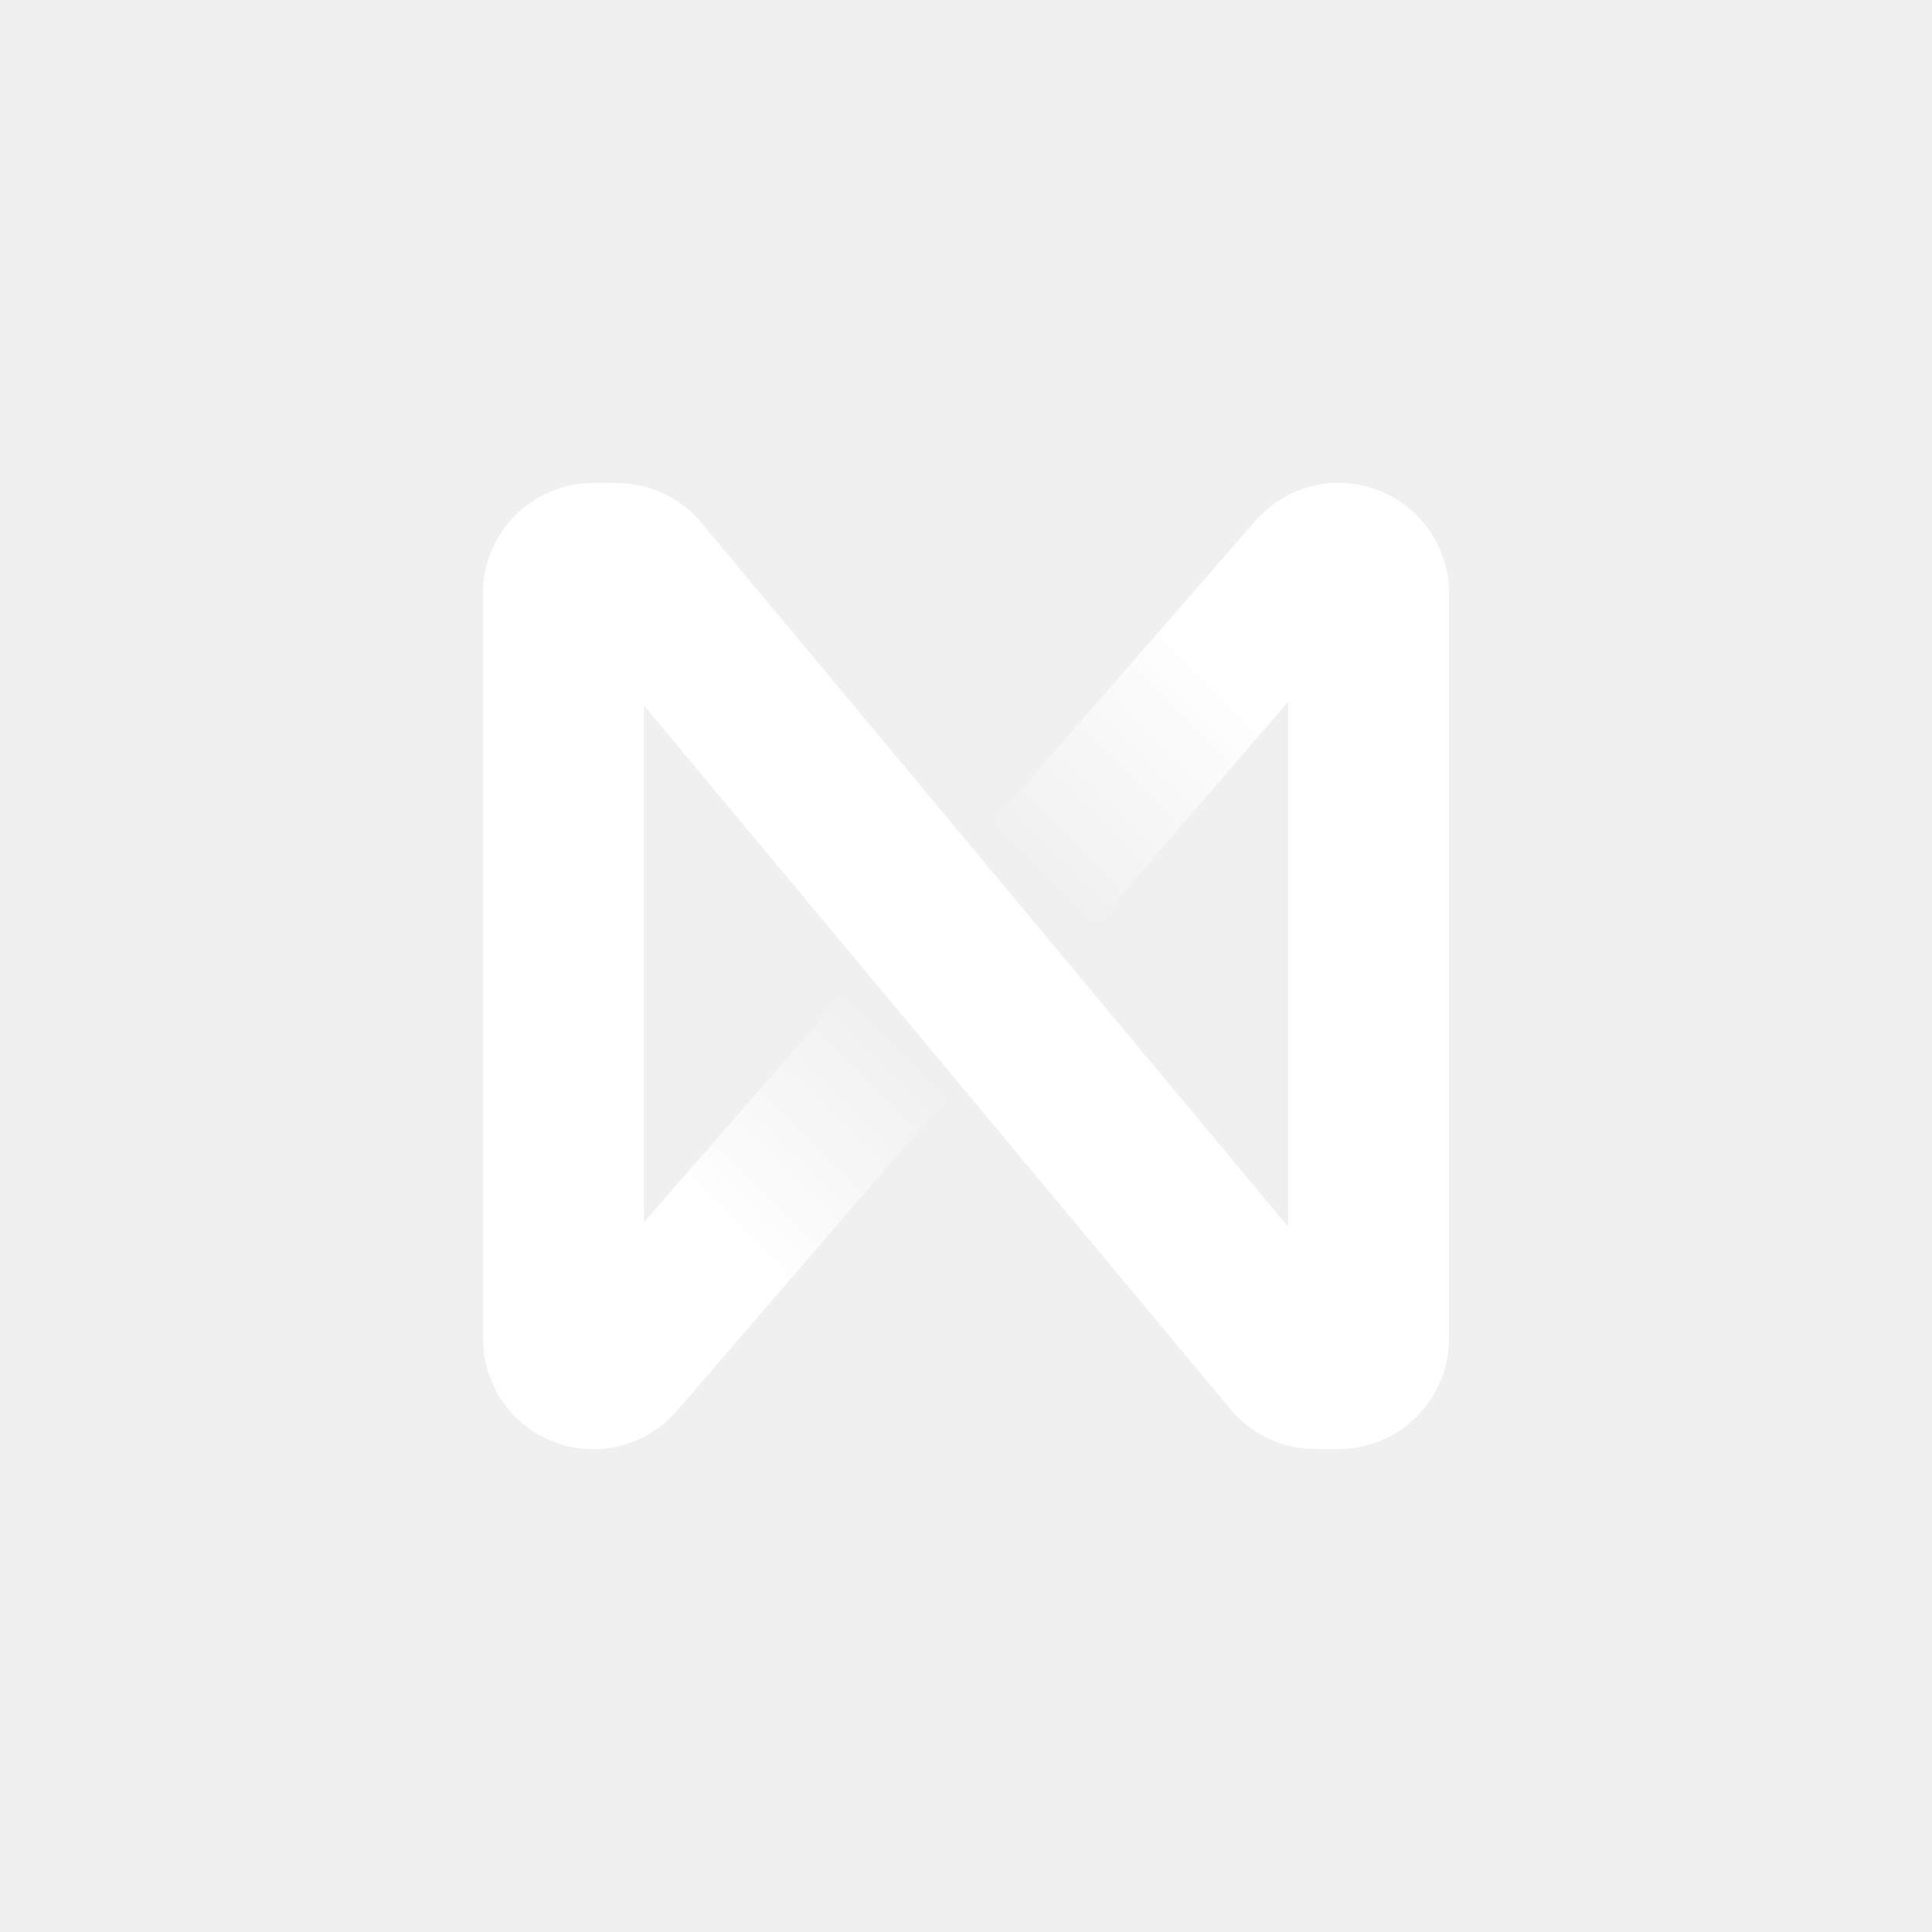
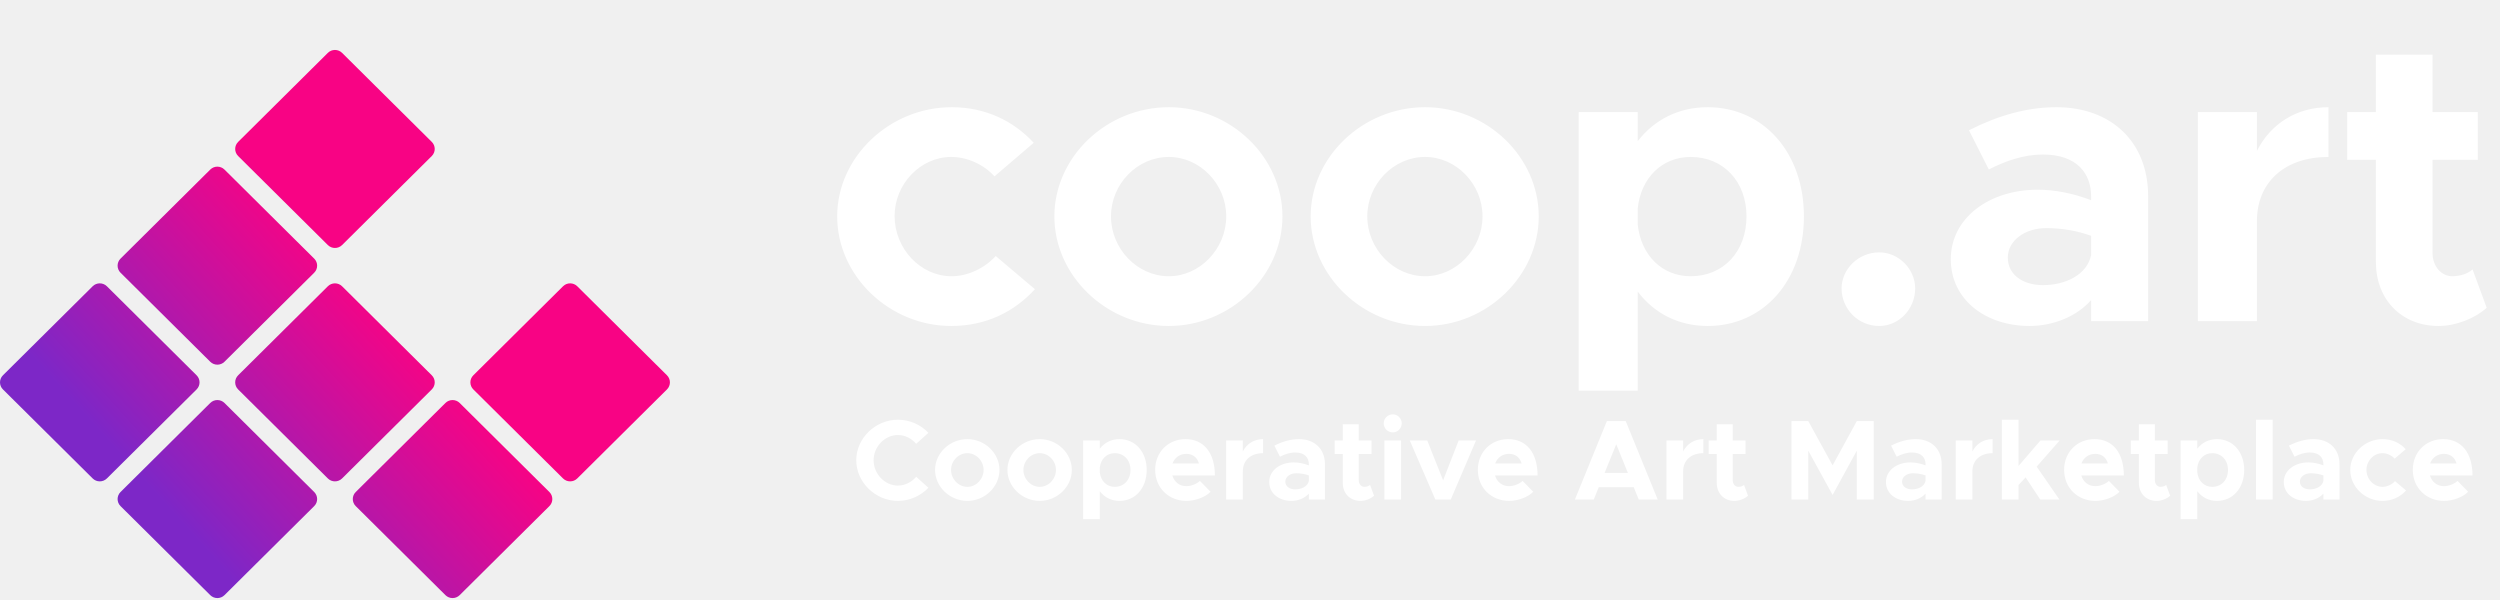
- <svg xmlns="http://www.w3.org/2000/svg" viewBox="0 0 288 288">
-   <linearGradient id="a" gradientUnits="userSpaceOnUse" x1="76.81" x2="211.16" y1="211.17" y2="76.81">
-     <stop offset=".21" stop-color="#fff" />
-     <stop offset=".42" stop-color="#fff" stop-opacity="0" />
-     <stop offset=".59" stop-color="#fff" stop-opacity="0" />
-     <stop offset=".81" stop-color="#fff" />
-   </linearGradient>
-   <path d="m88.46 216a16.45 16.45 0 0 0 12.46-5.71l112.56-130.57a16.42 16.42 0 0 0 -13.94-7.72 16.46 16.46 0 0 0 -12.41 5.65l-113.13 129.8a16.46 16.46 0 0 0 14.46 8.55z" fill="url(#a)" />
-   <path d="m88.46 216a16.46 16.46 0 0 0 7.54-1.83v-109l87.45 104.94a16.44 16.44 0 0 0 12.64 5.89h3.45a16.46 16.46 0 0 0 16.46-16.46v-111.08a16.46 16.46 0 0 0 -16.46-16.46 16.36 16.36 0 0 0 -7.54 1.81v109.05l-87.45-104.94a16.44 16.44 0 0 0 -12.64-5.92h-3.45a16.46 16.46 0 0 0 -16.46 16.46v111.08a16.46 16.46 0 0 0 16.46 16.46z" fill="#fff" />
+ <svg xmlns="http://www.w3.org/2000/svg" width="1051" height="252" viewBox="0 0 1051 252" fill="none">
+   <path d="M377.488 210.576C382.48 210.576 387.088 208.416 390.304 205.056L385.168 200.448C383.248 202.656 380.512 204.144 377.488 204.144C371.968 204.144 367.264 199.248 367.264 193.488C367.264 187.776 371.968 182.88 377.488 182.88C380.512 182.88 383.248 184.368 385.168 186.576L390.304 181.968C387.088 178.56 382.48 176.448 377.488 176.448C368.032 176.448 359.968 184.224 359.968 193.488C359.968 202.752 368.032 210.576 377.488 210.576ZM406.686 210.576C414.03 210.576 420.174 204.624 420.174 197.568C420.174 190.512 414.03 184.608 406.686 184.608C399.294 184.608 393.102 190.512 393.102 197.568C393.102 204.624 399.294 210.576 406.686 210.576ZM406.686 204.672C402.942 204.672 399.822 201.408 399.822 197.568C399.822 193.728 402.942 190.512 406.686 190.512C410.382 190.512 413.502 193.728 413.502 197.568C413.502 201.408 410.382 204.672 406.686 204.672ZM437.108 210.576C444.452 210.576 450.596 204.624 450.596 197.568C450.596 190.512 444.452 184.608 437.108 184.608C429.716 184.608 423.524 190.512 423.524 197.568C423.524 204.624 429.716 210.576 437.108 210.576ZM437.108 204.672C433.364 204.672 430.244 201.408 430.244 197.568C430.244 193.728 433.364 190.512 437.108 190.512C440.804 190.512 443.924 193.728 443.924 197.568C443.924 201.408 440.804 204.672 437.108 204.672ZM470.65 184.608C467.194 184.608 464.314 186.096 462.346 188.64V185.184H455.338V218.256H462.346V206.496C464.314 209.088 467.194 210.576 470.65 210.576C477.274 210.576 482.074 205.2 482.074 197.568C482.074 189.984 477.274 184.608 470.65 184.608ZM468.634 204.672C465.226 204.672 462.73 202.176 462.346 198.528V196.608C462.73 193.008 465.226 190.512 468.634 190.512C472.522 190.512 475.258 193.44 475.258 197.568C475.258 201.744 472.522 204.672 468.634 204.672ZM498.737 204.384C495.809 204.384 493.649 202.56 492.833 199.872H510.737C510.737 190.512 506.177 184.608 498.401 184.608C491.153 184.608 485.633 190.032 485.633 197.52C485.633 205.152 491.393 210.576 498.785 210.576C502.433 210.576 506.705 209.04 508.913 206.736L504.449 202.176C503.105 203.472 500.705 204.384 498.737 204.384ZM498.689 190.8C501.521 190.8 503.345 192.384 504.017 194.832H492.929C493.841 192.336 496.049 190.8 498.689 190.8ZM522.486 189.792V185.184H515.478V210H522.486V198.144C522.486 193.488 525.798 190.512 530.982 190.512V184.608C527.19 184.608 524.118 186.576 522.486 189.792ZM546.113 184.608C542.657 184.608 539.249 185.568 535.745 187.344L538.097 192C540.065 190.992 542.225 190.224 544.529 190.224C548.609 190.224 550.241 192.528 550.241 195.168V195.648C548.129 194.832 545.921 194.4 543.905 194.4C538.145 194.4 533.585 197.76 533.585 202.656C533.585 207.408 537.665 210.576 542.945 210.576C545.633 210.576 548.465 209.52 550.241 207.504V210H557.009V195.168C557.009 188.688 552.593 184.608 546.113 184.608ZM544.529 205.728C542.129 205.728 540.353 204.48 540.353 202.464C540.353 200.448 542.369 198.96 544.913 198.96C546.833 198.96 548.657 199.296 550.241 199.872V202.176C549.761 204.48 547.217 205.728 544.529 205.728ZM575.972 203.856C575.492 204.336 574.532 204.672 573.572 204.672C572.276 204.672 571.22 203.52 571.22 201.888V190.848H576.596V185.184H571.22V178.368H564.5V185.184H561.092V190.848H564.5V202.992C564.5 207.456 567.572 210.576 571.94 210.576C573.956 210.576 576.212 209.712 577.652 208.416L575.972 203.856ZM585.545 181.776C587.609 181.776 589.289 180.048 589.289 177.936C589.289 175.968 587.609 174.192 585.545 174.192C583.385 174.192 581.705 175.968 581.705 177.936C581.705 180.048 583.385 181.776 585.545 181.776ZM581.993 210H589.001V185.184H581.993V210ZM603.423 210H609.903L620.511 185.184H613.215L606.687 201.936L600.015 185.184H592.671L603.423 210ZM634.393 204.384C631.465 204.384 629.305 202.56 628.489 199.872H646.393C646.393 190.512 641.833 184.608 634.057 184.608C626.809 184.608 621.289 190.032 621.289 197.52C621.289 205.152 627.049 210.576 634.441 210.576C638.089 210.576 642.361 209.04 644.569 206.736L640.105 202.176C638.761 203.472 636.361 204.384 634.393 204.384ZM634.345 190.8C637.177 190.8 639.001 192.384 639.673 194.832H628.585C629.497 192.336 631.705 190.8 634.345 190.8ZM688.925 210H696.893L683.453 177.024H675.533L662.093 210H670.013L672.125 204.816H686.813L688.925 210ZM674.573 198.816L679.469 186.768L684.365 198.816H674.573ZM707.596 189.792V185.184H700.588V210H707.596V198.144C707.596 193.488 710.908 190.512 716.092 190.512V184.608C712.3 184.608 709.228 186.576 707.596 189.792ZM733.191 203.856C732.711 204.336 731.751 204.672 730.791 204.672C729.495 204.672 728.439 203.52 728.439 201.888V190.848H733.815V185.184H728.439V178.368H721.719V185.184H718.311V190.848H721.719V202.992C721.719 207.456 724.791 210.576 729.159 210.576C731.174 210.576 733.431 209.712 734.871 208.416L733.191 203.856ZM753.146 210H760.202V189.456L770.426 208.08L780.602 189.456V210H787.706V177.024H780.602L770.426 195.648L760.202 177.024H753.146V210ZM805.379 184.608C801.923 184.608 798.515 185.568 795.011 187.344L797.363 192C799.331 190.992 801.491 190.224 803.795 190.224C807.875 190.224 809.507 192.528 809.507 195.168V195.648C807.395 194.832 805.187 194.4 803.171 194.4C797.411 194.4 792.851 197.76 792.851 202.656C792.851 207.408 796.931 210.576 802.211 210.576C804.899 210.576 807.731 209.52 809.507 207.504V210H816.275V195.168C816.275 188.688 811.859 184.608 805.379 184.608ZM803.795 205.728C801.395 205.728 799.619 204.48 799.619 202.464C799.619 200.448 801.635 198.96 804.179 198.96C806.099 198.96 807.923 199.296 809.507 199.872V202.176C809.027 204.48 806.483 205.728 803.795 205.728ZM829.189 189.792V185.184H822.181V210H829.189V198.144C829.189 193.488 832.501 190.512 837.685 190.512V184.608C833.893 184.608 830.821 186.576 829.189 189.792ZM865.872 185.184H857.808L848.592 195.888V176.448H841.584V210H848.592V203.904L851.568 200.688L857.712 210H865.776L856.224 196.176L865.872 185.184ZM880.862 204.384C877.934 204.384 875.774 202.56 874.958 199.872H892.862C892.862 190.512 888.302 184.608 880.526 184.608C873.278 184.608 867.758 190.032 867.758 197.52C867.758 205.152 873.518 210.576 880.91 210.576C884.558 210.576 888.83 209.04 891.038 206.736L886.574 202.176C885.23 203.472 882.83 204.384 880.862 204.384ZM880.814 190.8C883.646 190.8 885.47 192.384 886.142 194.832H875.054C875.966 192.336 878.174 190.8 880.814 190.8ZM910.659 203.856C910.179 204.336 909.219 204.672 908.259 204.672C906.963 204.672 905.907 203.52 905.907 201.888V190.848H911.283V185.184H905.907V178.368H899.187V185.184H895.779V190.848H899.187V202.992C899.187 207.456 902.259 210.576 906.627 210.576C908.643 210.576 910.899 209.712 912.339 208.416L910.659 203.856ZM932.04 184.608C928.584 184.608 925.704 186.096 923.736 188.64V185.184H916.728V218.256H923.736V206.496C925.704 209.088 928.584 210.576 932.04 210.576C938.664 210.576 943.464 205.2 943.464 197.568C943.464 189.984 938.664 184.608 932.04 184.608ZM930.024 204.672C926.616 204.672 924.12 202.176 923.736 198.528V196.608C924.12 193.008 926.616 190.512 930.024 190.512C933.912 190.512 936.648 193.44 936.648 197.568C936.648 201.744 933.912 204.672 930.024 204.672ZM948.416 210H955.424V176.448H948.416V210ZM972.629 184.608C969.173 184.608 965.765 185.568 962.261 187.344L964.613 192C966.581 190.992 968.741 190.224 971.045 190.224C975.125 190.224 976.757 192.528 976.757 195.168V195.648C974.645 194.832 972.437 194.4 970.421 194.4C964.661 194.4 960.101 197.76 960.101 202.656C960.101 207.408 964.181 210.576 969.461 210.576C972.149 210.576 974.981 209.52 976.757 207.504V210H983.525V195.168C983.525 188.688 979.109 184.608 972.629 184.608ZM971.045 205.728C968.645 205.728 966.869 204.48 966.869 202.464C966.869 200.448 968.885 198.96 971.429 198.96C973.349 198.96 975.173 199.296 976.757 199.872V202.176C976.277 204.48 973.733 205.728 971.045 205.728ZM1001.58 210.576C1005.7 210.576 1009.06 208.896 1011.51 206.208L1006.86 202.272C1005.56 203.712 1003.54 204.672 1001.62 204.672C997.927 204.672 994.855 201.408 994.855 197.52C994.855 193.728 997.927 190.512 1001.58 190.512C1003.5 190.512 1005.46 191.424 1006.71 192.816L1011.37 188.832C1008.97 186.24 1005.66 184.608 1001.62 184.608C994.279 184.608 988.039 190.512 988.039 197.568C988.039 204.624 994.231 210.576 1001.58 210.576ZM1027.44 204.384C1024.51 204.384 1022.35 202.56 1021.54 199.872H1039.44C1039.44 190.512 1034.88 184.608 1027.1 184.608C1019.86 184.608 1014.34 190.032 1014.34 197.52C1014.34 205.152 1020.1 210.576 1027.49 210.576C1031.14 210.576 1035.41 209.04 1037.62 206.736L1033.15 202.176C1031.81 203.472 1029.41 204.384 1027.44 204.384ZM1027.39 190.8C1030.22 190.8 1032.05 192.384 1032.72 194.832H1021.63C1022.54 192.336 1024.75 190.8 1027.39 190.8Z" fill="white" />
+   <path d="M399.89 137.04C414.51 137.04 426.41 131.09 435.08 121.57L418.59 107.63C414 112.73 406.86 116.13 400.06 116.13C386.97 116.13 376.09 104.57 376.09 90.8C376.09 77.37 386.97 65.98 399.89 65.98C406.69 65.98 413.66 69.21 418.08 74.14L434.57 60.03C426.07 50.85 414.34 45.07 400.06 45.07C374.05 45.07 351.95 65.98 351.95 90.97C351.95 115.96 373.88 137.04 399.89 137.04ZM491.369 137.04C517.379 137.04 539.139 115.96 539.139 90.97C539.139 65.98 517.379 45.07 491.369 45.07C465.189 45.07 443.259 65.98 443.259 90.97C443.259 115.96 465.189 137.04 491.369 137.04ZM491.369 116.13C478.109 116.13 467.059 104.57 467.059 90.97C467.059 77.37 478.109 65.98 491.369 65.98C504.459 65.98 515.509 77.37 515.509 90.97C515.509 104.57 504.459 116.13 491.369 116.13ZM599.113 137.04C625.123 137.04 646.883 115.96 646.883 90.97C646.883 65.98 625.123 45.07 599.113 45.07C572.933 45.07 551.003 65.98 551.003 90.97C551.003 115.96 572.933 137.04 599.113 137.04ZM599.113 116.13C585.853 116.13 574.803 104.57 574.803 90.97C574.803 77.37 585.853 65.98 599.113 65.98C612.203 65.98 623.253 77.37 623.253 90.97C623.253 104.57 612.203 116.13 599.113 116.13ZM717.907 45.07C705.667 45.07 695.467 50.34 688.497 59.35V47.11H663.677V164.24H688.497V122.59C695.467 131.77 705.667 137.04 717.907 137.04C741.367 137.04 758.367 118 758.367 90.97C758.367 64.11 741.367 45.07 717.907 45.07ZM710.767 116.13C698.697 116.13 689.857 107.29 688.497 94.37V87.57C689.857 74.82 698.697 65.98 710.767 65.98C724.537 65.98 734.227 76.35 734.227 90.97C734.227 105.76 724.537 116.13 710.767 116.13ZM790.013 137.04C798.343 137.04 805.143 129.9 805.143 121.23C805.143 113.24 798.343 106.1 790.013 106.1C781.173 106.1 774.203 113.24 774.203 121.23C774.203 129.9 781.173 137.04 790.013 137.04ZM864.48 45.07C852.24 45.07 840.17 48.47 827.76 54.76L836.09 71.25C843.06 67.68 850.71 64.96 858.87 64.96C873.32 64.96 879.1 73.12 879.1 82.47V84.17C871.62 81.28 863.8 79.75 856.66 79.75C836.26 79.75 820.11 91.65 820.11 108.99C820.11 125.82 834.56 137.04 853.26 137.04C862.78 137.04 872.81 133.3 879.1 126.16V135H903.07V82.47C903.07 59.52 887.43 45.07 864.48 45.07ZM858.87 119.87C850.37 119.87 844.08 115.45 844.08 108.31C844.08 101.17 851.22 95.9 860.23 95.9C867.03 95.9 873.49 97.09 879.1 99.13V107.29C877.4 115.45 868.39 119.87 858.87 119.87ZM948.809 63.43V47.11H923.989V135H948.809V93.01C948.809 76.52 960.539 65.98 978.899 65.98V45.07C965.469 45.07 954.589 52.04 948.809 63.43ZM1039.46 113.24C1037.76 114.94 1034.36 116.13 1030.96 116.13C1026.37 116.13 1022.63 112.05 1022.63 106.27V67.17H1041.67V47.11H1022.63V22.97H998.828V47.11H986.758V67.17H998.828V110.18C998.828 125.99 1009.71 137.04 1025.18 137.04C1032.32 137.04 1040.31 133.98 1045.41 129.39L1039.46 113.24Z" fill="white" />
+   <path fill-rule="evenodd" clip-rule="evenodd" d="M100.113 65.593C98.461 63.953 98.461 61.295 100.113 59.655L137.826 22.23C139.478 20.59 142.157 20.59 143.809 22.23L181.522 59.655C183.175 61.295 183.175 63.953 181.522 65.593L143.809 103.019C142.157 104.658 139.478 104.658 137.826 103.019L100.113 65.593ZM50.676 114.653C49.024 113.014 49.024 110.355 50.676 108.715L88.389 71.29C90.041 69.65 92.72 69.65 94.373 71.29L132.085 108.715C133.738 110.355 133.738 113.014 132.085 114.653L94.373 152.079C92.72 153.718 90.041 153.718 88.389 152.079L50.676 114.653ZM1.239 157.775C-0.413 159.415 -0.413 162.074 1.239 163.713L38.952 201.139C40.604 202.779 43.283 202.779 44.936 201.139L82.648 163.713C84.301 162.074 84.301 159.415 82.648 157.775L44.936 120.35C43.283 118.71 40.604 118.71 38.952 120.35L1.239 157.775ZM198.987 163.713C197.334 162.074 197.334 159.415 198.987 157.775L236.699 120.35C238.352 118.71 241.031 118.71 242.683 120.35L280.396 157.775C282.048 159.415 282.048 162.074 280.396 163.713L242.683 201.139C241.031 202.779 238.352 202.779 236.699 201.139L198.987 163.713ZM149.55 206.836C147.898 208.475 147.898 211.134 149.55 212.774L187.263 250.199C188.915 251.839 191.594 251.839 193.246 250.199L230.959 212.774C232.611 211.134 232.611 208.475 230.959 206.836L193.246 169.41C191.594 167.77 188.915 167.77 187.263 169.41L149.55 206.836ZM50.676 212.774C49.024 211.134 49.024 208.475 50.676 206.836L88.389 169.41C90.041 167.77 92.72 167.77 94.373 169.41L132.085 206.836C133.738 208.475 133.738 211.134 132.085 212.774L94.373 250.199C92.72 251.839 90.041 251.839 88.389 250.199L50.676 212.774ZM100.113 157.775C98.461 159.415 98.461 162.074 100.113 163.713L137.826 201.139C139.478 202.779 142.157 202.779 143.809 201.139L181.522 163.713C183.175 162.074 183.175 159.415 181.522 157.775L143.809 120.35C142.157 118.71 139.478 118.71 137.826 120.35L100.113 157.775Z" fill="url(#paint0_linear_1161_42)" />
+   <defs>
+     <linearGradient id="paint0_linear_1161_42" x1="77.552" y1="221.109" x2="170.629" y2="137.346" gradientUnits="userSpaceOnUse">
+       <stop stop-color="#7D27C7" />
+       <stop offset="1" stop-color="#F80384" />
+     </linearGradient>
+   </defs>
</svg>
